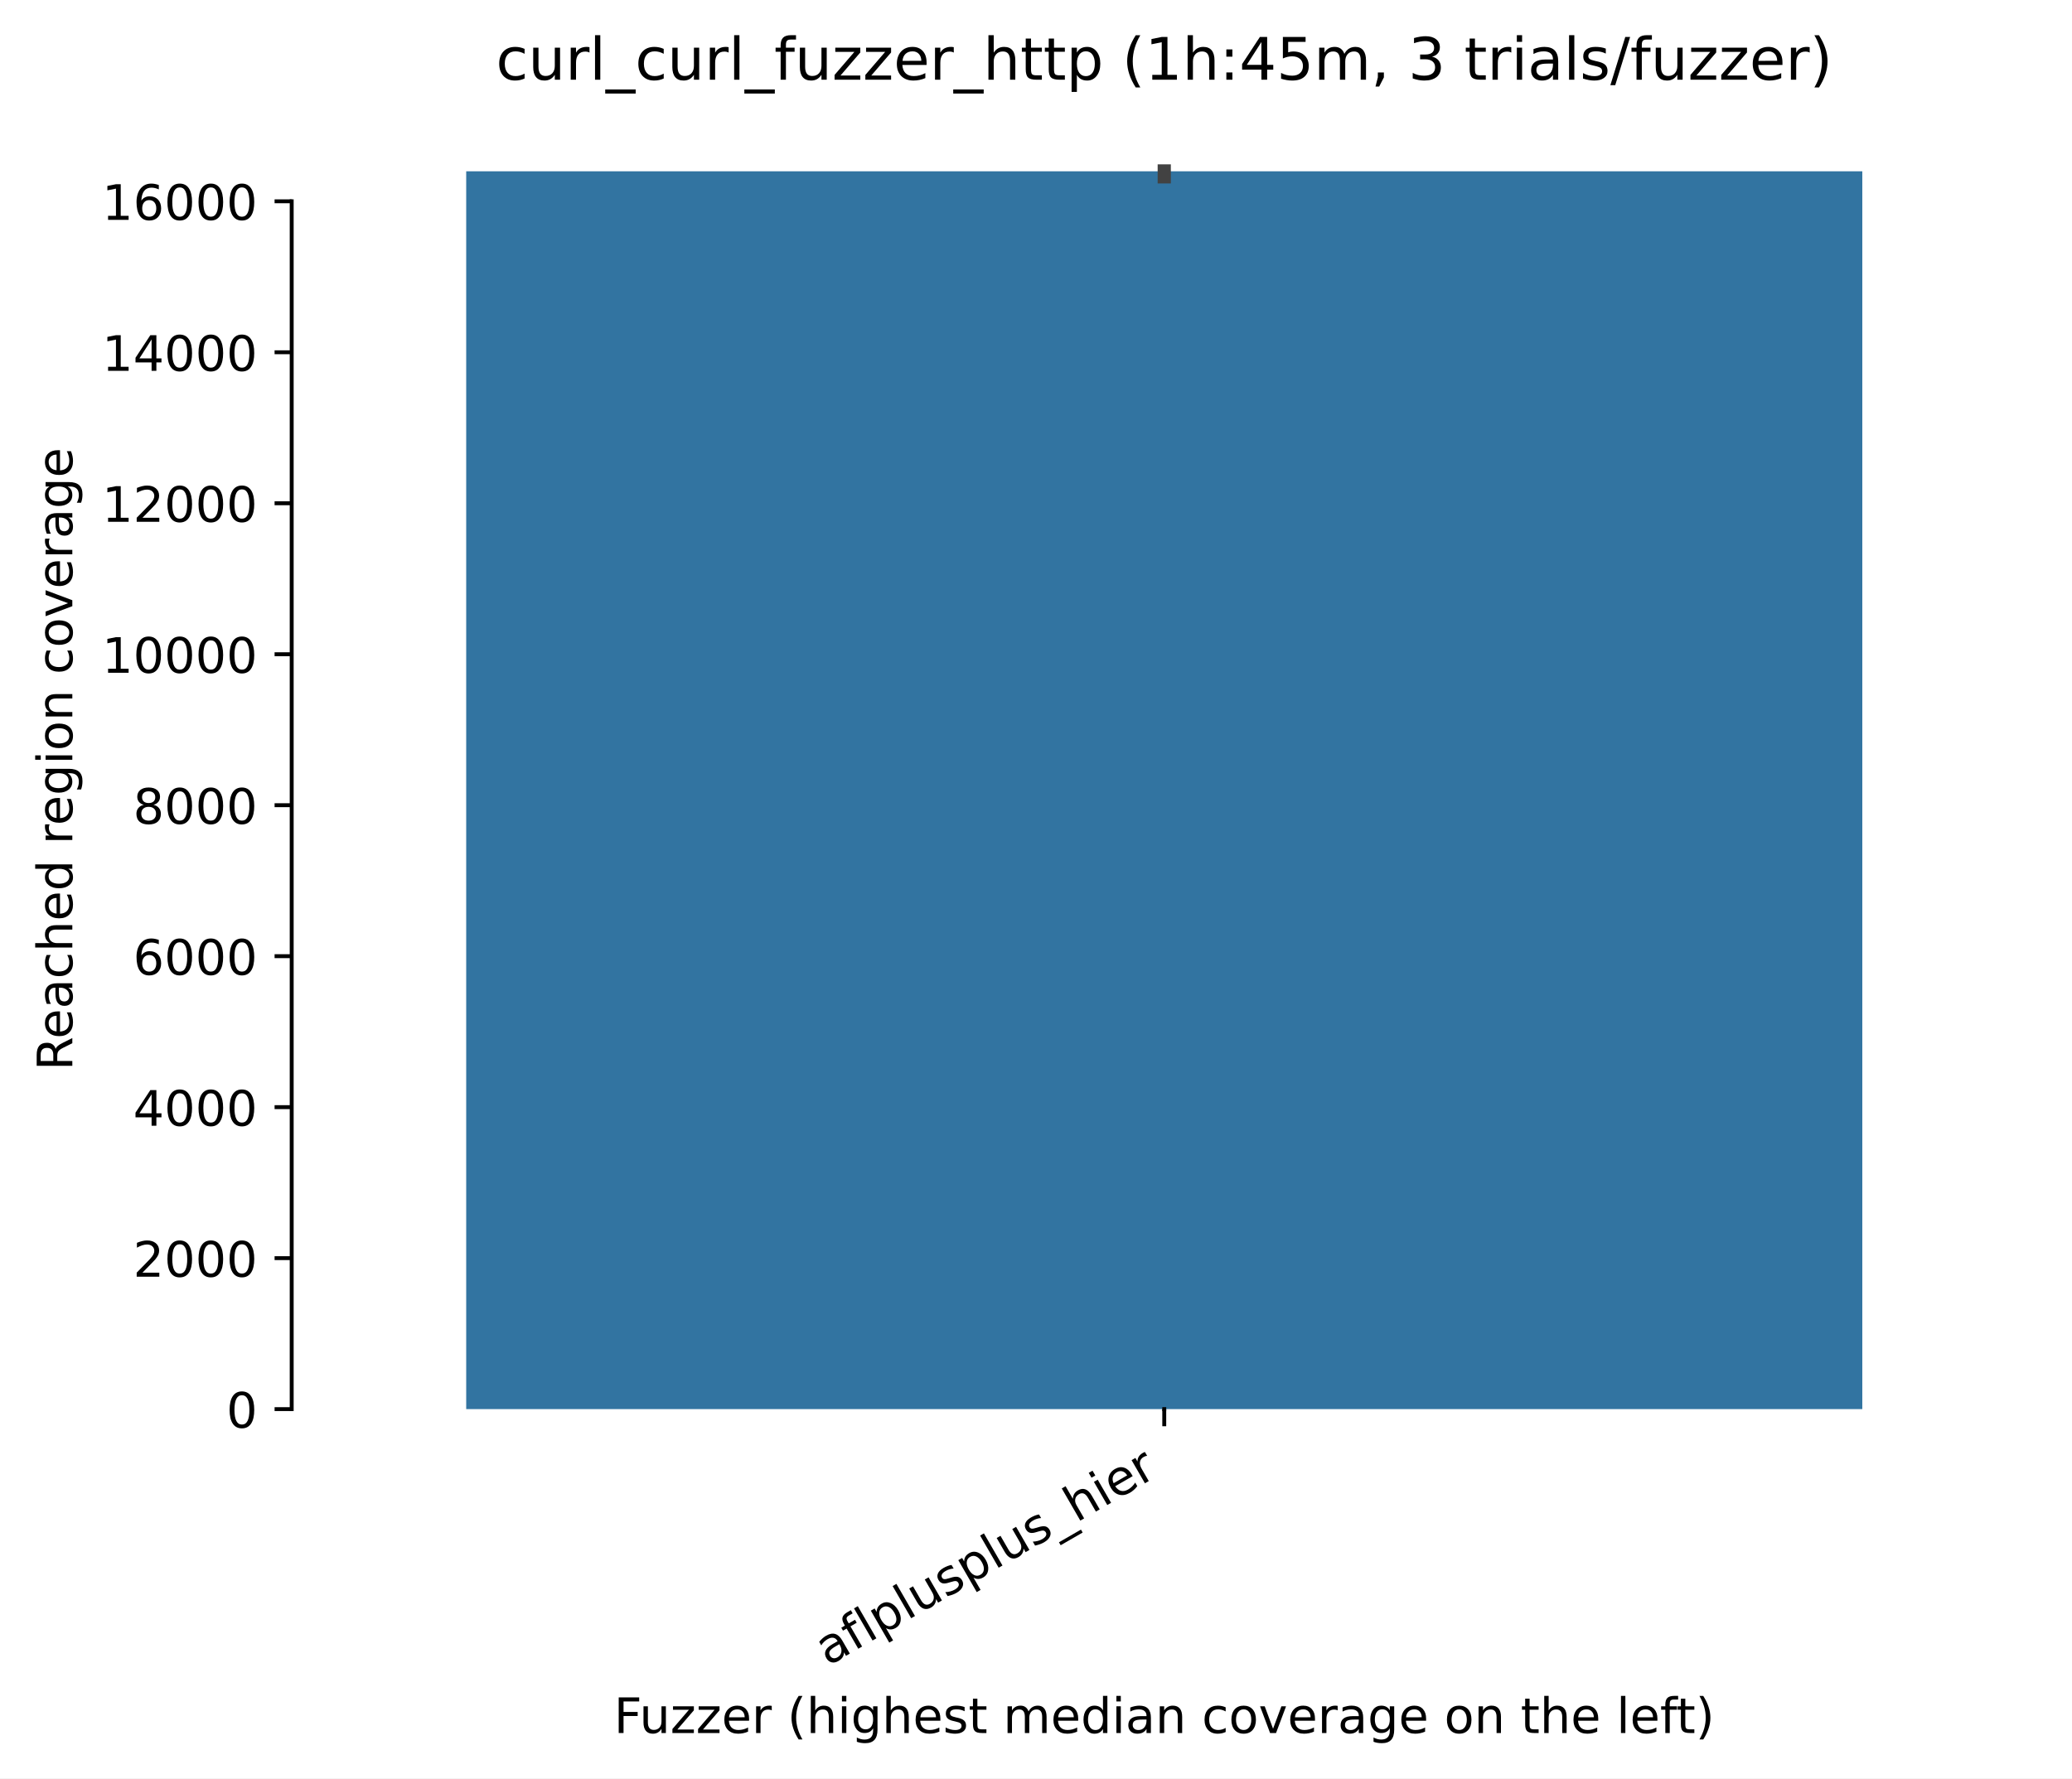
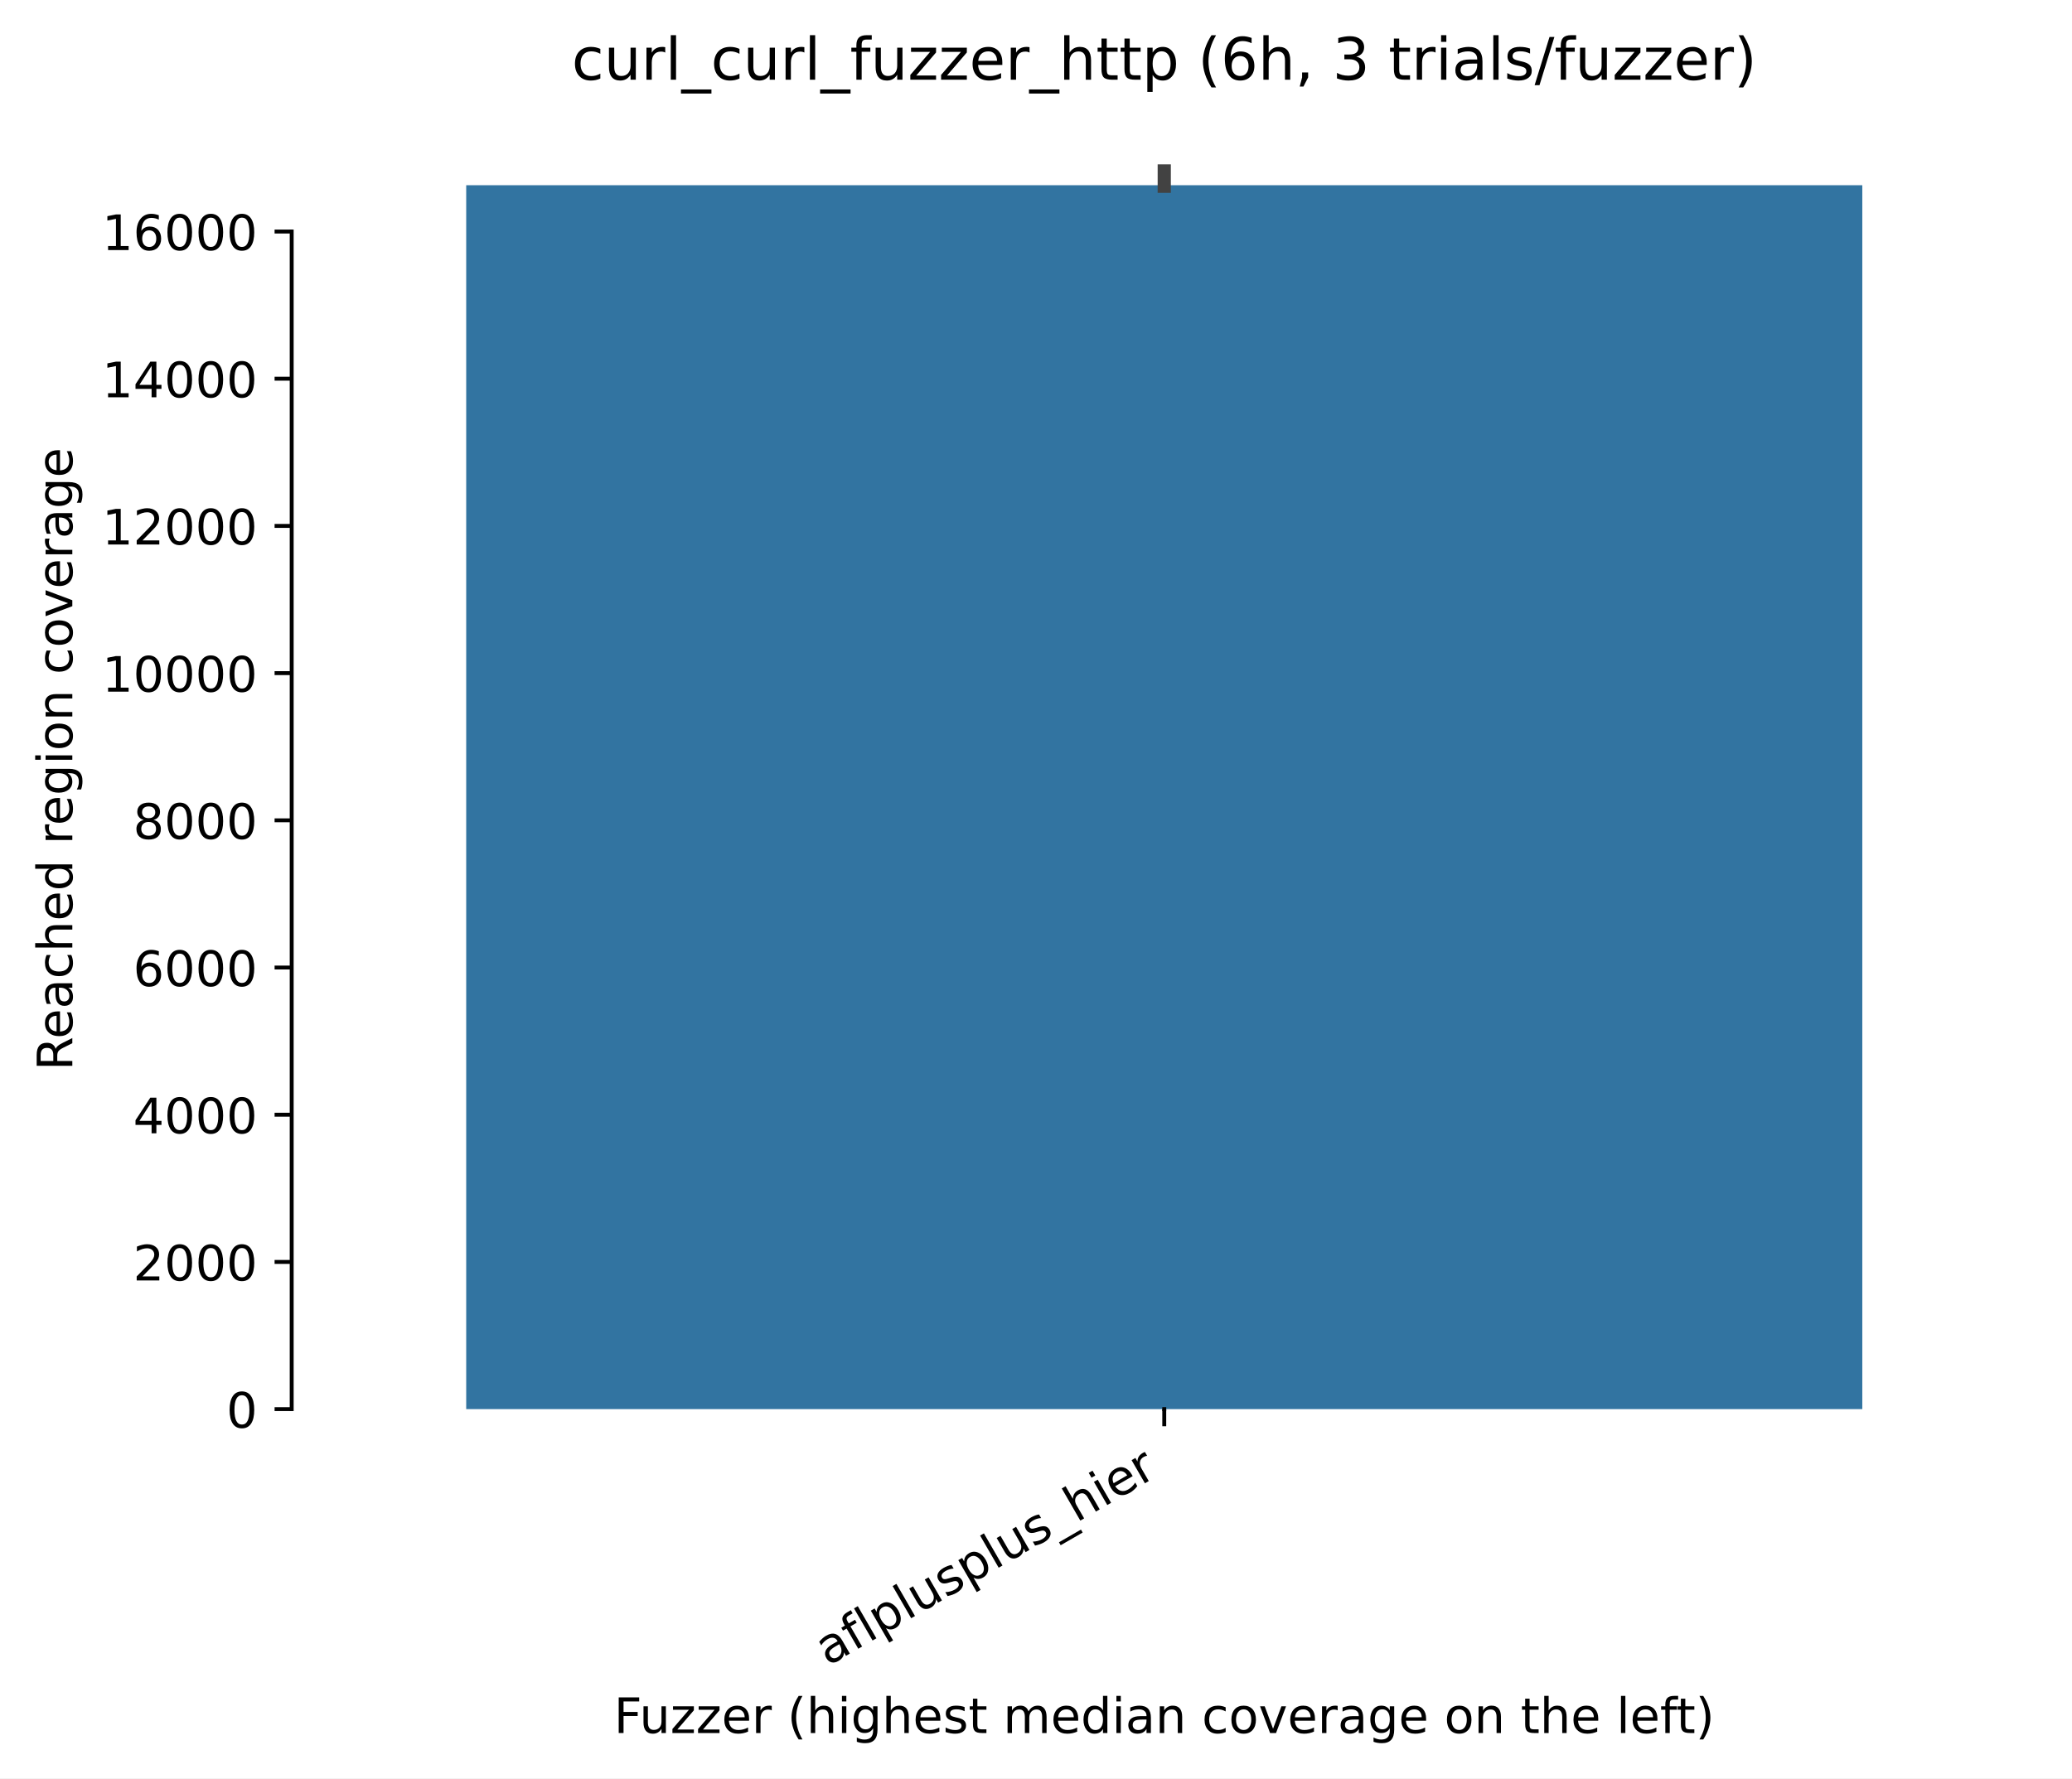
<svg xmlns="http://www.w3.org/2000/svg" xmlns:xlink="http://www.w3.org/1999/xlink" height="364.007pt" version="1.1" viewBox="0 0 424.011 364.007" width="424.011pt">
  <defs>
    <style type="text/css">*{stroke-linecap:butt;stroke-linejoin:round;}</style>
  </defs>
  <g id="figure_1">
    <g id="patch_1">
      <path d="M 0 364.007  L 424.011 364.007  L 424.011 0  L 0 0  z " style="fill:#ffffff;" />
    </g>
    <g id="axes_1">
      <g id="patch_2">
        <path d="M 59.691 288.43  L 416.811 288.43  L 416.811 22.318  L 59.691 22.318  z " style="fill:#ffffff;" />
      </g>
      <g id="patch_3">
-         <path clip-path="url(#p58069c2023)" d="M 95.403 288.43  L 381.099 288.43  L 381.099 35.067  L 95.403 35.067  z " style="fill:#3274a1;" />
+         <path clip-path="url(#p880ce69fa9)" d="M 95.403 288.43  L 381.099 288.43  L 381.099 37.913  L 95.403 37.913  z " style="fill:#3274a1;" />
      </g>
      <g id="matplotlib.axis_1">
        <g id="xtick_1">
          <g id="line2d_1">
            <defs>
-               <path d="M 0 0  L 0 3.5  " id="m9f99457fc5" style="stroke:#000000;stroke-width:0.8;" />
+               <path d="M 0 0  L 0 3.5  " id="mf9efca728c" style="stroke:#000000;stroke-width:0.8;" />
            </defs>
            <g>
-               <use style="stroke:#000000;stroke-width:0.8;" x="238.251" xlink:href="#m9f99457fc5" y="288.43" />
+               <use style="stroke:#000000;stroke-width:0.8;" x="238.251" xlink:href="#mf9efca728c" y="288.43" />
            </g>
          </g>
          <g id="text_1">
            <g transform="translate(169.3891 341.0871)rotate(-30)scale(0.1 -0.1)">
              <defs>
                <path d="M 34.281 27.484  Q 23.391 27.484 19.188 25  Q 14.984 22.516 14.984 16.5  Q 14.984 11.719 18.141 8.906  Q 21.297 6.109 26.703 6.109  Q 34.188 6.109 38.703 11.406  Q 43.219 16.703 43.219 25.484  L 43.219 27.484  z M 52.203 31.203  L 52.203 0  L 43.219 0  L 43.219 8.297  Q 40.141 3.328 35.547 0.953  Q 30.953 -1.422 24.312 -1.422  Q 15.922 -1.422 10.953 3.297  Q 6 8.016 6 15.922  Q 6 25.141 12.172 29.828  Q 18.359 34.516 30.609 34.516  L 43.219 34.516  L 43.219 35.406  Q 43.219 41.609 39.141 45  Q 35.062 48.391 27.688 48.391  Q 23 48.391 18.547 47.266  Q 14.109 46.141 10.016 43.891  L 10.016 52.203  Q 14.938 54.109 19.578 55.047  Q 24.219 56 28.609 56  Q 40.484 56 46.344 49.844  Q 52.203 43.703 52.203 31.203  z " id="DejaVuSans-97" />
                <path d="M 37.109 75.984  L 37.109 68.5  L 28.516 68.5  Q 23.688 68.5 21.797 66.547  Q 19.922 64.594 19.922 59.516  L 19.922 54.688  L 34.719 54.688  L 34.719 47.703  L 19.922 47.703  L 19.922 0  L 10.891 0  L 10.891 47.703  L 2.297 47.703  L 2.297 54.688  L 10.891 54.688  L 10.891 58.5  Q 10.891 67.625 15.141 71.797  Q 19.391 75.984 28.609 75.984  z " id="DejaVuSans-102" />
                <path d="M 9.422 75.984  L 18.406 75.984  L 18.406 0  L 9.422 0  z " id="DejaVuSans-108" />
                <path d="M 18.109 8.203  L 18.109 -20.797  L 9.078 -20.797  L 9.078 54.688  L 18.109 54.688  L 18.109 46.391  Q 20.953 51.266 25.266 53.625  Q 29.594 56 35.594 56  Q 45.562 56 51.781 48.094  Q 58.016 40.188 58.016 27.297  Q 58.016 14.406 51.781 6.484  Q 45.562 -1.422 35.594 -1.422  Q 29.594 -1.422 25.266 0.953  Q 20.953 3.328 18.109 8.203  z M 48.688 27.297  Q 48.688 37.203 44.609 42.844  Q 40.531 48.484 33.406 48.484  Q 26.266 48.484 22.188 42.844  Q 18.109 37.203 18.109 27.297  Q 18.109 17.391 22.188 11.75  Q 26.266 6.109 33.406 6.109  Q 40.531 6.109 44.609 11.75  Q 48.688 17.391 48.688 27.297  z " id="DejaVuSans-112" />
                <path d="M 8.5 21.578  L 8.5 54.688  L 17.484 54.688  L 17.484 21.922  Q 17.484 14.156 20.5 10.266  Q 23.531 6.391 29.594 6.391  Q 36.859 6.391 41.078 11.031  Q 45.312 15.672 45.312 23.688  L 45.312 54.688  L 54.297 54.688  L 54.297 0  L 45.312 0  L 45.312 8.406  Q 42.047 3.422 37.719 1  Q 33.406 -1.422 27.688 -1.422  Q 18.266 -1.422 13.375 4.438  Q 8.5 10.297 8.5 21.578  z M 31.109 56  z " id="DejaVuSans-117" />
                <path d="M 44.281 53.078  L 44.281 44.578  Q 40.484 46.531 36.375 47.5  Q 32.281 48.484 27.875 48.484  Q 21.188 48.484 17.844 46.438  Q 14.5 44.391 14.5 40.281  Q 14.5 37.156 16.891 35.375  Q 19.281 33.594 26.516 31.984  L 29.594 31.297  Q 39.156 29.25 43.188 25.516  Q 47.219 21.781 47.219 15.094  Q 47.219 7.469 41.188 3.016  Q 35.156 -1.422 24.609 -1.422  Q 20.219 -1.422 15.453 -0.562  Q 10.688 0.297 5.422 2  L 5.422 11.281  Q 10.406 8.688 15.234 7.391  Q 20.062 6.109 24.812 6.109  Q 31.156 6.109 34.562 8.281  Q 37.984 10.453 37.984 14.406  Q 37.984 18.062 35.516 20.016  Q 33.062 21.969 24.703 23.781  L 21.578 24.516  Q 13.234 26.266 9.516 29.906  Q 5.812 33.547 5.812 39.891  Q 5.812 47.609 11.281 51.797  Q 16.75 56 26.812 56  Q 31.781 56 36.172 55.266  Q 40.578 54.547 44.281 53.078  z " id="DejaVuSans-115" />
                <path d="M 50.984 -16.609  L 50.984 -23.578  L -0.984 -23.578  L -0.984 -16.609  z " id="DejaVuSans-95" />
                <path d="M 54.891 33.016  L 54.891 0  L 45.906 0  L 45.906 32.719  Q 45.906 40.484 42.875 44.328  Q 39.844 48.188 33.797 48.188  Q 26.516 48.188 22.312 43.547  Q 18.109 38.922 18.109 30.906  L 18.109 0  L 9.078 0  L 9.078 75.984  L 18.109 75.984  L 18.109 46.188  Q 21.344 51.125 25.703 53.562  Q 30.078 56 35.797 56  Q 45.219 56 50.047 50.172  Q 54.891 44.344 54.891 33.016  z " id="DejaVuSans-104" />
                <path d="M 9.422 54.688  L 18.406 54.688  L 18.406 0  L 9.422 0  z M 9.422 75.984  L 18.406 75.984  L 18.406 64.594  L 9.422 64.594  z " id="DejaVuSans-105" />
                <path d="M 56.203 29.594  L 56.203 25.203  L 14.891 25.203  Q 15.484 15.922 20.484 11.062  Q 25.484 6.203 34.422 6.203  Q 39.594 6.203 44.453 7.469  Q 49.312 8.734 54.109 11.281  L 54.109 2.781  Q 49.266 0.734 44.188 -0.344  Q 39.109 -1.422 33.891 -1.422  Q 20.797 -1.422 13.156 6.188  Q 5.516 13.812 5.516 26.812  Q 5.516 40.234 12.766 48.109  Q 20.016 56 32.328 56  Q 43.359 56 49.781 48.891  Q 56.203 41.797 56.203 29.594  z M 47.219 32.234  Q 47.125 39.594 43.094 43.984  Q 39.062 48.391 32.422 48.391  Q 24.906 48.391 20.391 44.141  Q 15.875 39.891 15.188 32.172  z " id="DejaVuSans-101" />
                <path d="M 41.109 46.297  Q 39.594 47.172 37.812 47.578  Q 36.031 48 33.891 48  Q 26.266 48 22.188 43.047  Q 18.109 38.094 18.109 28.812  L 18.109 0  L 9.078 0  L 9.078 54.688  L 18.109 54.688  L 18.109 46.188  Q 20.953 51.172 25.484 53.578  Q 30.031 56 36.531 56  Q 37.453 56 38.578 55.875  Q 39.703 55.766 41.062 55.516  z " id="DejaVuSans-114" />
              </defs>
              <use xlink:href="#DejaVuSans-97" />
              <use x="61.279" xlink:href="#DejaVuSans-102" />
              <use x="96.484" xlink:href="#DejaVuSans-108" />
              <use x="124.268" xlink:href="#DejaVuSans-112" />
              <use x="187.744" xlink:href="#DejaVuSans-108" />
              <use x="215.527" xlink:href="#DejaVuSans-117" />
              <use x="278.906" xlink:href="#DejaVuSans-115" />
              <use x="331.006" xlink:href="#DejaVuSans-112" />
              <use x="394.482" xlink:href="#DejaVuSans-108" />
              <use x="422.266" xlink:href="#DejaVuSans-117" />
              <use x="485.645" xlink:href="#DejaVuSans-115" />
              <use x="537.744" xlink:href="#DejaVuSans-95" />
              <use x="587.744" xlink:href="#DejaVuSans-104" />
              <use x="651.123" xlink:href="#DejaVuSans-105" />
              <use x="678.906" xlink:href="#DejaVuSans-101" />
              <use x="740.43" xlink:href="#DejaVuSans-114" />
            </g>
          </g>
        </g>
        <g id="text_2">
          <g transform="translate(125.6327 354.7275)scale(0.1 -0.1)">
            <defs>
              <path d="M 9.812 72.906  L 51.703 72.906  L 51.703 64.594  L 19.672 64.594  L 19.672 43.109  L 48.578 43.109  L 48.578 34.812  L 19.672 34.812  L 19.672 0  L 9.812 0  z " id="DejaVuSans-70" />
              <path d="M 5.516 54.688  L 48.188 54.688  L 48.188 46.484  L 14.406 7.172  L 48.188 7.172  L 48.188 0  L 4.297 0  L 4.297 8.203  L 38.094 47.516  L 5.516 47.516  z " id="DejaVuSans-122" />
              <path id="DejaVuSans-32" />
              <path d="M 31 75.875  Q 24.469 64.656 21.281 53.656  Q 18.109 42.672 18.109 31.391  Q 18.109 20.125 21.312 9.062  Q 24.516 -2 31 -13.188  L 23.188 -13.188  Q 15.875 -1.703 12.234 9.375  Q 8.594 20.453 8.594 31.391  Q 8.594 42.281 12.203 53.312  Q 15.828 64.359 23.188 75.875  z " id="DejaVuSans-40" />
              <path d="M 45.406 27.984  Q 45.406 37.75 41.375 43.109  Q 37.359 48.484 30.078 48.484  Q 22.859 48.484 18.828 43.109  Q 14.797 37.75 14.797 27.984  Q 14.797 18.266 18.828 12.891  Q 22.859 7.516 30.078 7.516  Q 37.359 7.516 41.375 12.891  Q 45.406 18.266 45.406 27.984  z M 54.391 6.781  Q 54.391 -7.172 48.188 -13.984  Q 42 -20.797 29.203 -20.797  Q 24.469 -20.797 20.266 -20.094  Q 16.062 -19.391 12.109 -17.922  L 12.109 -9.188  Q 16.062 -11.328 19.922 -12.344  Q 23.781 -13.375 27.781 -13.375  Q 36.625 -13.375 41.016 -8.766  Q 45.406 -4.156 45.406 5.172  L 45.406 9.625  Q 42.625 4.781 38.281 2.391  Q 33.938 0 27.875 0  Q 17.828 0 11.672 7.656  Q 5.516 15.328 5.516 27.984  Q 5.516 40.672 11.672 48.328  Q 17.828 56 27.875 56  Q 33.938 56 38.281 53.609  Q 42.625 51.219 45.406 46.391  L 45.406 54.688  L 54.391 54.688  z " id="DejaVuSans-103" />
              <path d="M 18.312 70.219  L 18.312 54.688  L 36.812 54.688  L 36.812 47.703  L 18.312 47.703  L 18.312 18.016  Q 18.312 11.328 20.141 9.422  Q 21.969 7.516 27.594 7.516  L 36.812 7.516  L 36.812 0  L 27.594 0  Q 17.188 0 13.234 3.875  Q 9.281 7.766 9.281 18.016  L 9.281 47.703  L 2.688 47.703  L 2.688 54.688  L 9.281 54.688  L 9.281 70.219  z " id="DejaVuSans-116" />
              <path d="M 52 44.188  Q 55.375 50.25 60.062 53.125  Q 64.75 56 71.094 56  Q 79.641 56 84.281 50.016  Q 88.922 44.047 88.922 33.016  L 88.922 0  L 79.891 0  L 79.891 32.719  Q 79.891 40.578 77.094 44.375  Q 74.312 48.188 68.609 48.188  Q 61.625 48.188 57.562 43.547  Q 53.516 38.922 53.516 30.906  L 53.516 0  L 44.484 0  L 44.484 32.719  Q 44.484 40.625 41.703 44.406  Q 38.922 48.188 33.109 48.188  Q 26.219 48.188 22.156 43.531  Q 18.109 38.875 18.109 30.906  L 18.109 0  L 9.078 0  L 9.078 54.688  L 18.109 54.688  L 18.109 46.188  Q 21.188 51.219 25.484 53.609  Q 29.781 56 35.688 56  Q 41.656 56 45.828 52.969  Q 50 49.953 52 44.188  z " id="DejaVuSans-109" />
              <path d="M 45.406 46.391  L 45.406 75.984  L 54.391 75.984  L 54.391 0  L 45.406 0  L 45.406 8.203  Q 42.578 3.328 38.25 0.953  Q 33.938 -1.422 27.875 -1.422  Q 17.969 -1.422 11.734 6.484  Q 5.516 14.406 5.516 27.297  Q 5.516 40.188 11.734 48.094  Q 17.969 56 27.875 56  Q 33.938 56 38.25 53.625  Q 42.578 51.266 45.406 46.391  z M 14.797 27.297  Q 14.797 17.391 18.875 11.75  Q 22.953 6.109 30.078 6.109  Q 37.203 6.109 41.297 11.75  Q 45.406 17.391 45.406 27.297  Q 45.406 37.203 41.297 42.844  Q 37.203 48.484 30.078 48.484  Q 22.953 48.484 18.875 42.844  Q 14.797 37.203 14.797 27.297  z " id="DejaVuSans-100" />
              <path d="M 54.891 33.016  L 54.891 0  L 45.906 0  L 45.906 32.719  Q 45.906 40.484 42.875 44.328  Q 39.844 48.188 33.797 48.188  Q 26.516 48.188 22.312 43.547  Q 18.109 38.922 18.109 30.906  L 18.109 0  L 9.078 0  L 9.078 54.688  L 18.109 54.688  L 18.109 46.188  Q 21.344 51.125 25.703 53.562  Q 30.078 56 35.797 56  Q 45.219 56 50.047 50.172  Q 54.891 44.344 54.891 33.016  z " id="DejaVuSans-110" />
              <path d="M 48.781 52.594  L 48.781 44.188  Q 44.969 46.297 41.141 47.344  Q 37.312 48.391 33.406 48.391  Q 24.656 48.391 19.812 42.844  Q 14.984 37.312 14.984 27.297  Q 14.984 17.281 19.812 11.734  Q 24.656 6.203 33.406 6.203  Q 37.312 6.203 41.141 7.25  Q 44.969 8.297 48.781 10.406  L 48.781 2.094  Q 45.016 0.344 40.984 -0.531  Q 36.969 -1.422 32.422 -1.422  Q 20.062 -1.422 12.781 6.344  Q 5.516 14.109 5.516 27.297  Q 5.516 40.672 12.859 48.328  Q 20.219 56 33.016 56  Q 37.156 56 41.109 55.141  Q 45.062 54.297 48.781 52.594  z " id="DejaVuSans-99" />
              <path d="M 30.609 48.391  Q 23.391 48.391 19.188 42.75  Q 14.984 37.109 14.984 27.297  Q 14.984 17.484 19.156 11.844  Q 23.344 6.203 30.609 6.203  Q 37.797 6.203 41.984 11.859  Q 46.188 17.531 46.188 27.297  Q 46.188 37.016 41.984 42.703  Q 37.797 48.391 30.609 48.391  z M 30.609 56  Q 42.328 56 49.016 48.375  Q 55.719 40.766 55.719 27.297  Q 55.719 13.875 49.016 6.219  Q 42.328 -1.422 30.609 -1.422  Q 18.844 -1.422 12.172 6.219  Q 5.516 13.875 5.516 27.297  Q 5.516 40.766 12.172 48.375  Q 18.844 56 30.609 56  z " id="DejaVuSans-111" />
              <path d="M 2.984 54.688  L 12.5 54.688  L 29.594 8.797  L 46.688 54.688  L 56.203 54.688  L 35.688 0  L 23.484 0  z " id="DejaVuSans-118" />
              <path d="M 8.016 75.875  L 15.828 75.875  Q 23.141 64.359 26.781 53.312  Q 30.422 42.281 30.422 31.391  Q 30.422 20.453 26.781 9.375  Q 23.141 -1.703 15.828 -13.188  L 8.016 -13.188  Q 14.5 -2 17.703 9.062  Q 20.906 20.125 20.906 31.391  Q 20.906 42.672 17.703 53.656  Q 14.5 64.656 8.016 75.875  z " id="DejaVuSans-41" />
            </defs>
            <use xlink:href="#DejaVuSans-70" />
            <use x="52.02" xlink:href="#DejaVuSans-117" />
            <use x="115.398" xlink:href="#DejaVuSans-122" />
            <use x="167.889" xlink:href="#DejaVuSans-122" />
            <use x="220.379" xlink:href="#DejaVuSans-101" />
            <use x="281.902" xlink:href="#DejaVuSans-114" />
            <use x="323.016" xlink:href="#DejaVuSans-32" />
            <use x="354.803" xlink:href="#DejaVuSans-40" />
            <use x="393.816" xlink:href="#DejaVuSans-104" />
            <use x="457.195" xlink:href="#DejaVuSans-105" />
            <use x="484.979" xlink:href="#DejaVuSans-103" />
            <use x="548.455" xlink:href="#DejaVuSans-104" />
            <use x="611.834" xlink:href="#DejaVuSans-101" />
            <use x="673.357" xlink:href="#DejaVuSans-115" />
            <use x="725.457" xlink:href="#DejaVuSans-116" />
            <use x="764.666" xlink:href="#DejaVuSans-32" />
            <use x="796.453" xlink:href="#DejaVuSans-109" />
            <use x="893.865" xlink:href="#DejaVuSans-101" />
            <use x="955.389" xlink:href="#DejaVuSans-100" />
            <use x="1018.865" xlink:href="#DejaVuSans-105" />
            <use x="1046.648" xlink:href="#DejaVuSans-97" />
            <use x="1107.928" xlink:href="#DejaVuSans-110" />
            <use x="1171.307" xlink:href="#DejaVuSans-32" />
            <use x="1203.094" xlink:href="#DejaVuSans-99" />
            <use x="1258.074" xlink:href="#DejaVuSans-111" />
            <use x="1319.256" xlink:href="#DejaVuSans-118" />
            <use x="1378.436" xlink:href="#DejaVuSans-101" />
            <use x="1439.959" xlink:href="#DejaVuSans-114" />
            <use x="1481.072" xlink:href="#DejaVuSans-97" />
            <use x="1542.352" xlink:href="#DejaVuSans-103" />
            <use x="1605.828" xlink:href="#DejaVuSans-101" />
            <use x="1667.352" xlink:href="#DejaVuSans-32" />
            <use x="1699.139" xlink:href="#DejaVuSans-111" />
            <use x="1760.32" xlink:href="#DejaVuSans-110" />
            <use x="1823.699" xlink:href="#DejaVuSans-32" />
            <use x="1855.486" xlink:href="#DejaVuSans-116" />
            <use x="1894.695" xlink:href="#DejaVuSans-104" />
            <use x="1958.074" xlink:href="#DejaVuSans-101" />
            <use x="2019.598" xlink:href="#DejaVuSans-32" />
            <use x="2051.385" xlink:href="#DejaVuSans-108" />
            <use x="2079.168" xlink:href="#DejaVuSans-101" />
            <use x="2140.691" xlink:href="#DejaVuSans-102" />
            <use x="2174.146" xlink:href="#DejaVuSans-116" />
            <use x="2213.355" xlink:href="#DejaVuSans-41" />
          </g>
        </g>
      </g>
      <g id="matplotlib.axis_2">
        <g id="ytick_1">
          <g id="line2d_2">
            <defs>
-               <path d="M 0 0  L -3.5 0  " id="m27ba4803e5" style="stroke:#000000;stroke-width:0.8;" />
+               <path d="M 0 0  L -3.5 0  " id="m22c0287de9" style="stroke:#000000;stroke-width:0.8;" />
            </defs>
            <g>
-               <use style="stroke:#000000;stroke-width:0.8;" x="59.691" xlink:href="#m27ba4803e5" y="288.43" />
+               <use style="stroke:#000000;stroke-width:0.8;" x="59.691" xlink:href="#m22c0287de9" y="288.43" />
            </g>
          </g>
          <g id="text_3">
            <g transform="translate(46.32812 292.2293)scale(0.1 -0.1)">
              <defs>
                <path d="M 31.781 66.406  Q 24.172 66.406 20.328 58.906  Q 16.5 51.422 16.5 36.375  Q 16.5 21.391 20.328 13.891  Q 24.172 6.391 31.781 6.391  Q 39.453 6.391 43.281 13.891  Q 47.125 21.391 47.125 36.375  Q 47.125 51.422 43.281 58.906  Q 39.453 66.406 31.781 66.406  z M 31.781 74.219  Q 44.047 74.219 50.516 64.516  Q 56.984 54.828 56.984 36.375  Q 56.984 17.969 50.516 8.266  Q 44.047 -1.422 31.781 -1.422  Q 19.531 -1.422 13.062 8.266  Q 6.594 17.969 6.594 36.375  Q 6.594 54.828 13.062 64.516  Q 19.531 74.219 31.781 74.219  z " id="DejaVuSans-48" />
              </defs>
              <use xlink:href="#DejaVuSans-48" />
            </g>
          </g>
        </g>
        <g id="ytick_2">
          <g id="line2d_3">
            <g>
-               <use style="stroke:#000000;stroke-width:0.8;" x="59.691" xlink:href="#m27ba4803e5" y="257.527" />
+               <use style="stroke:#000000;stroke-width:0.8;" x="59.691" xlink:href="#m22c0287de9" y="258.3" />
            </g>
          </g>
          <g id="text_4">
-             <g transform="translate(27.24063 261.3258)scale(0.1 -0.1)">
+             <g transform="translate(27.24063 262.0992)scale(0.1 -0.1)">
              <defs>
                <path d="M 19.188 8.297  L 53.609 8.297  L 53.609 0  L 7.328 0  L 7.328 8.297  Q 12.938 14.109 22.625 23.891  Q 32.328 33.688 34.812 36.531  Q 39.547 41.844 41.422 45.531  Q 43.312 49.219 43.312 52.781  Q 43.312 58.594 39.234 62.25  Q 35.156 65.922 28.609 65.922  Q 23.969 65.922 18.812 64.312  Q 13.672 62.703 7.812 59.422  L 7.812 69.391  Q 13.766 71.781 18.938 73  Q 24.125 74.219 28.422 74.219  Q 39.75 74.219 46.484 68.547  Q 53.219 62.891 53.219 53.422  Q 53.219 48.922 51.531 44.891  Q 49.859 40.875 45.406 35.406  Q 44.188 33.984 37.641 27.219  Q 31.109 20.453 19.188 8.297  z " id="DejaVuSans-50" />
              </defs>
              <use xlink:href="#DejaVuSans-50" />
              <use x="63.623" xlink:href="#DejaVuSans-48" />
              <use x="127.246" xlink:href="#DejaVuSans-48" />
              <use x="190.869" xlink:href="#DejaVuSans-48" />
            </g>
          </g>
        </g>
        <g id="ytick_3">
          <g id="line2d_4">
            <g>
-               <use style="stroke:#000000;stroke-width:0.8;" x="59.691" xlink:href="#m27ba4803e5" y="226.623" />
+               <use style="stroke:#000000;stroke-width:0.8;" x="59.691" xlink:href="#m22c0287de9" y="228.17" />
            </g>
          </g>
          <g id="text_5">
-             <g transform="translate(27.24063 230.4222)scale(0.1 -0.1)">
+             <g transform="translate(27.24063 231.969)scale(0.1 -0.1)">
              <defs>
                <path d="M 37.797 64.312  L 12.891 25.391  L 37.797 25.391  z M 35.203 72.906  L 47.609 72.906  L 47.609 25.391  L 58.016 25.391  L 58.016 17.188  L 47.609 17.188  L 47.609 0  L 37.797 0  L 37.797 17.188  L 4.891 17.188  L 4.891 26.703  z " id="DejaVuSans-52" />
              </defs>
              <use xlink:href="#DejaVuSans-52" />
              <use x="63.623" xlink:href="#DejaVuSans-48" />
              <use x="127.246" xlink:href="#DejaVuSans-48" />
              <use x="190.869" xlink:href="#DejaVuSans-48" />
            </g>
          </g>
        </g>
        <g id="ytick_4">
          <g id="line2d_5">
            <g>
-               <use style="stroke:#000000;stroke-width:0.8;" x="59.691" xlink:href="#m27ba4803e5" y="195.719" />
+               <use style="stroke:#000000;stroke-width:0.8;" x="59.691" xlink:href="#m22c0287de9" y="198.04" />
            </g>
          </g>
          <g id="text_6">
-             <g transform="translate(27.24063 199.5187)scale(0.1 -0.1)">
+             <g transform="translate(27.24063 201.8388)scale(0.1 -0.1)">
              <defs>
                <path d="M 33.016 40.375  Q 26.375 40.375 22.484 35.828  Q 18.609 31.297 18.609 23.391  Q 18.609 15.531 22.484 10.953  Q 26.375 6.391 33.016 6.391  Q 39.656 6.391 43.531 10.953  Q 47.406 15.531 47.406 23.391  Q 47.406 31.297 43.531 35.828  Q 39.656 40.375 33.016 40.375  z M 52.594 71.297  L 52.594 62.312  Q 48.875 64.062 45.094 64.984  Q 41.312 65.922 37.594 65.922  Q 27.828 65.922 22.672 59.328  Q 17.531 52.734 16.797 39.406  Q 19.672 43.656 24.016 45.922  Q 28.375 48.188 33.594 48.188  Q 44.578 48.188 50.953 41.516  Q 57.328 34.859 57.328 23.391  Q 57.328 12.156 50.688 5.359  Q 44.047 -1.422 33.016 -1.422  Q 20.359 -1.422 13.672 8.266  Q 6.984 17.969 6.984 36.375  Q 6.984 53.656 15.188 63.938  Q 23.391 74.219 37.203 74.219  Q 40.922 74.219 44.703 73.484  Q 48.484 72.75 52.594 71.297  z " id="DejaVuSans-54" />
              </defs>
              <use xlink:href="#DejaVuSans-54" />
              <use x="63.623" xlink:href="#DejaVuSans-48" />
              <use x="127.246" xlink:href="#DejaVuSans-48" />
              <use x="190.869" xlink:href="#DejaVuSans-48" />
            </g>
          </g>
        </g>
        <g id="ytick_5">
          <g id="line2d_6">
            <g>
-               <use style="stroke:#000000;stroke-width:0.8;" x="59.691" xlink:href="#m27ba4803e5" y="164.816" />
+               <use style="stroke:#000000;stroke-width:0.8;" x="59.691" xlink:href="#m22c0287de9" y="167.909" />
            </g>
          </g>
          <g id="text_7">
-             <g transform="translate(27.24063 168.6151)scale(0.1 -0.1)">
+             <g transform="translate(27.24063 171.7086)scale(0.1 -0.1)">
              <defs>
                <path d="M 31.781 34.625  Q 24.75 34.625 20.719 30.859  Q 16.703 27.094 16.703 20.516  Q 16.703 13.922 20.719 10.156  Q 24.75 6.391 31.781 6.391  Q 38.812 6.391 42.859 10.172  Q 46.922 13.969 46.922 20.516  Q 46.922 27.094 42.891 30.859  Q 38.875 34.625 31.781 34.625  z M 21.922 38.812  Q 15.578 40.375 12.031 44.719  Q 8.5 49.078 8.5 55.328  Q 8.5 64.062 14.719 69.141  Q 20.953 74.219 31.781 74.219  Q 42.672 74.219 48.875 69.141  Q 55.078 64.062 55.078 55.328  Q 55.078 49.078 51.531 44.719  Q 48 40.375 41.703 38.812  Q 48.828 37.156 52.797 32.312  Q 56.781 27.484 56.781 20.516  Q 56.781 9.906 50.312 4.234  Q 43.844 -1.422 31.781 -1.422  Q 19.734 -1.422 13.25 4.234  Q 6.781 9.906 6.781 20.516  Q 6.781 27.484 10.781 32.312  Q 14.797 37.156 21.922 38.812  z M 18.312 54.391  Q 18.312 48.734 21.844 45.562  Q 25.391 42.391 31.781 42.391  Q 38.141 42.391 41.719 45.562  Q 45.312 48.734 45.312 54.391  Q 45.312 60.062 41.719 63.234  Q 38.141 66.406 31.781 66.406  Q 25.391 66.406 21.844 63.234  Q 18.312 60.062 18.312 54.391  z " id="DejaVuSans-56" />
              </defs>
              <use xlink:href="#DejaVuSans-56" />
              <use x="63.623" xlink:href="#DejaVuSans-48" />
              <use x="127.246" xlink:href="#DejaVuSans-48" />
              <use x="190.869" xlink:href="#DejaVuSans-48" />
            </g>
          </g>
        </g>
        <g id="ytick_6">
          <g id="line2d_7">
            <g>
-               <use style="stroke:#000000;stroke-width:0.8;" x="59.691" xlink:href="#m27ba4803e5" y="133.912" />
+               <use style="stroke:#000000;stroke-width:0.8;" x="59.691" xlink:href="#m22c0287de9" y="137.779" />
            </g>
          </g>
          <g id="text_8">
-             <g transform="translate(20.87813 137.7116)scale(0.1 -0.1)">
+             <g transform="translate(20.87813 141.5784)scale(0.1 -0.1)">
              <defs>
                <path d="M 12.406 8.297  L 28.516 8.297  L 28.516 63.922  L 10.984 60.406  L 10.984 69.391  L 28.422 72.906  L 38.281 72.906  L 38.281 8.297  L 54.391 8.297  L 54.391 0  L 12.406 0  z " id="DejaVuSans-49" />
              </defs>
              <use xlink:href="#DejaVuSans-49" />
              <use x="63.623" xlink:href="#DejaVuSans-48" />
              <use x="127.246" xlink:href="#DejaVuSans-48" />
              <use x="190.869" xlink:href="#DejaVuSans-48" />
              <use x="254.492" xlink:href="#DejaVuSans-48" />
            </g>
          </g>
        </g>
        <g id="ytick_7">
          <g id="line2d_8">
            <g>
-               <use style="stroke:#000000;stroke-width:0.8;" x="59.691" xlink:href="#m27ba4803e5" y="103.009" />
+               <use style="stroke:#000000;stroke-width:0.8;" x="59.691" xlink:href="#m22c0287de9" y="107.649" />
            </g>
          </g>
          <g id="text_9">
-             <g transform="translate(20.87813 106.8081)scale(0.1 -0.1)">
+             <g transform="translate(20.87813 111.4483)scale(0.1 -0.1)">
              <use xlink:href="#DejaVuSans-49" />
              <use x="63.623" xlink:href="#DejaVuSans-50" />
              <use x="127.246" xlink:href="#DejaVuSans-48" />
              <use x="190.869" xlink:href="#DejaVuSans-48" />
              <use x="254.492" xlink:href="#DejaVuSans-48" />
            </g>
          </g>
        </g>
        <g id="ytick_8">
          <g id="line2d_9">
            <g>
-               <use style="stroke:#000000;stroke-width:0.8;" x="59.691" xlink:href="#m27ba4803e5" y="72.105" />
+               <use style="stroke:#000000;stroke-width:0.8;" x="59.691" xlink:href="#m22c0287de9" y="77.519" />
            </g>
          </g>
          <g id="text_10">
-             <g transform="translate(20.87813 75.90451)scale(0.1 -0.1)">
+             <g transform="translate(20.87813 81.31809)scale(0.1 -0.1)">
              <use xlink:href="#DejaVuSans-49" />
              <use x="63.623" xlink:href="#DejaVuSans-52" />
              <use x="127.246" xlink:href="#DejaVuSans-48" />
              <use x="190.869" xlink:href="#DejaVuSans-48" />
              <use x="254.492" xlink:href="#DejaVuSans-48" />
            </g>
          </g>
        </g>
        <g id="ytick_9">
          <g id="line2d_10">
            <g>
-               <use style="stroke:#000000;stroke-width:0.8;" x="59.691" xlink:href="#m27ba4803e5" y="41.202" />
+               <use style="stroke:#000000;stroke-width:0.8;" x="59.691" xlink:href="#m22c0287de9" y="47.389" />
            </g>
          </g>
          <g id="text_11">
-             <g transform="translate(20.87813 45.00096)scale(0.1 -0.1)">
+             <g transform="translate(20.87813 51.18791)scale(0.1 -0.1)">
              <use xlink:href="#DejaVuSans-49" />
              <use x="63.623" xlink:href="#DejaVuSans-54" />
              <use x="127.246" xlink:href="#DejaVuSans-48" />
              <use x="190.869" xlink:href="#DejaVuSans-48" />
              <use x="254.492" xlink:href="#DejaVuSans-48" />
            </g>
          </g>
        </g>
        <g id="text_12">
          <g transform="translate(14.79844 219.1366)rotate(-90)scale(0.1 -0.1)">
            <defs>
              <path d="M 44.391 34.188  Q 47.562 33.109 50.562 29.594  Q 53.562 26.078 56.594 19.922  L 66.609 0  L 56 0  L 46.688 18.703  Q 43.062 26.031 39.672 28.422  Q 36.281 30.812 30.422 30.812  L 19.672 30.812  L 19.672 0  L 9.812 0  L 9.812 72.906  L 32.078 72.906  Q 44.578 72.906 50.734 67.672  Q 56.891 62.453 56.891 51.906  Q 56.891 45.016 53.688 40.469  Q 50.484 35.938 44.391 34.188  z M 19.672 64.797  L 19.672 38.922  L 32.078 38.922  Q 39.203 38.922 42.844 42.219  Q 46.484 45.516 46.484 51.906  Q 46.484 58.297 42.844 61.547  Q 39.203 64.797 32.078 64.797  z " id="DejaVuSans-82" />
            </defs>
            <use xlink:href="#DejaVuSans-82" />
            <use x="64.982" xlink:href="#DejaVuSans-101" />
            <use x="126.506" xlink:href="#DejaVuSans-97" />
            <use x="187.785" xlink:href="#DejaVuSans-99" />
            <use x="242.766" xlink:href="#DejaVuSans-104" />
            <use x="306.145" xlink:href="#DejaVuSans-101" />
            <use x="367.668" xlink:href="#DejaVuSans-100" />
            <use x="431.145" xlink:href="#DejaVuSans-32" />
            <use x="462.932" xlink:href="#DejaVuSans-114" />
            <use x="501.795" xlink:href="#DejaVuSans-101" />
            <use x="563.318" xlink:href="#DejaVuSans-103" />
            <use x="626.795" xlink:href="#DejaVuSans-105" />
            <use x="654.578" xlink:href="#DejaVuSans-111" />
            <use x="715.76" xlink:href="#DejaVuSans-110" />
            <use x="779.139" xlink:href="#DejaVuSans-32" />
            <use x="810.926" xlink:href="#DejaVuSans-99" />
            <use x="865.906" xlink:href="#DejaVuSans-111" />
            <use x="927.088" xlink:href="#DejaVuSans-118" />
            <use x="986.268" xlink:href="#DejaVuSans-101" />
            <use x="1047.791" xlink:href="#DejaVuSans-114" />
            <use x="1088.904" xlink:href="#DejaVuSans-97" />
            <use x="1150.184" xlink:href="#DejaVuSans-103" />
            <use x="1213.66" xlink:href="#DejaVuSans-101" />
          </g>
        </g>
      </g>
      <g id="line2d_11">
-         <path clip-path="url(#p58069c2023)" d="M 238.251 36.195  L 238.251 34.99  " style="fill:none;stroke:#424242;stroke-linecap:square;stroke-width:2.7;" />
+         <path clip-path="url(#p880ce69fa9)" d="M 238.251 38.124  L 238.251 34.99  " style="fill:none;stroke:#424242;stroke-linecap:square;stroke-width:2.7;" />
      </g>
      <g id="patch_4">
-         <path d="M 59.691 288.43  L 59.691 41.202  " style="fill:none;stroke:#000000;stroke-linecap:square;stroke-linejoin:miter;stroke-width:0.8;" />
+         <path d="M 59.691 288.43  L 59.691 47.389  " style="fill:none;stroke:#000000;stroke-linecap:square;stroke-linejoin:miter;stroke-width:0.8;" />
      </g>
      <g id="patch_5">
        <path d="M 238.251 288.43  L 238.251 288.43  " style="fill:none;stroke:#000000;stroke-linecap:square;stroke-linejoin:miter;stroke-width:0.8;" />
      </g>
      <g id="text_13">
-         <g transform="translate(101.4984 16.31812)scale(0.12 -0.12)">
+         <g transform="translate(116.9991 16.31812)scale(0.12 -0.12)">
          <defs>
-             <path d="M 11.719 12.406  L 22.016 12.406  L 22.016 0  L 11.719 0  z M 11.719 51.703  L 22.016 51.703  L 22.016 39.312  L 11.719 39.312  z " id="DejaVuSans-58" />
-             <path d="M 10.797 72.906  L 49.516 72.906  L 49.516 64.594  L 19.828 64.594  L 19.828 46.734  Q 21.969 47.469 24.109 47.828  Q 26.266 48.188 28.422 48.188  Q 40.625 48.188 47.75 41.5  Q 54.891 34.812 54.891 23.391  Q 54.891 11.625 47.562 5.094  Q 40.234 -1.422 26.906 -1.422  Q 22.312 -1.422 17.547 -0.641  Q 12.797 0.141 7.719 1.703  L 7.719 11.625  Q 12.109 9.234 16.797 8.062  Q 21.484 6.891 26.703 6.891  Q 35.156 6.891 40.078 11.328  Q 45.016 15.766 45.016 23.391  Q 45.016 31 40.078 35.438  Q 35.156 39.891 26.703 39.891  Q 22.75 39.891 18.812 39.016  Q 14.891 38.141 10.797 36.281  z " id="DejaVuSans-53" />
            <path d="M 11.719 12.406  L 22.016 12.406  L 22.016 4  L 14.016 -11.625  L 7.719 -11.625  L 11.719 4  z " id="DejaVuSans-44" />
            <path d="M 40.578 39.312  Q 47.656 37.797 51.625 33  Q 55.609 28.219 55.609 21.188  Q 55.609 10.406 48.188 4.484  Q 40.766 -1.422 27.094 -1.422  Q 22.516 -1.422 17.656 -0.516  Q 12.797 0.391 7.625 2.203  L 7.625 11.719  Q 11.719 9.328 16.594 8.109  Q 21.484 6.891 26.812 6.891  Q 36.078 6.891 40.938 10.547  Q 45.797 14.203 45.797 21.188  Q 45.797 27.641 41.281 31.266  Q 36.766 34.906 28.719 34.906  L 20.219 34.906  L 20.219 43.016  L 29.109 43.016  Q 36.375 43.016 40.234 45.922  Q 44.094 48.828 44.094 54.297  Q 44.094 59.906 40.109 62.906  Q 36.141 65.922 28.719 65.922  Q 24.656 65.922 20.016 65.031  Q 15.375 64.156 9.812 62.312  L 9.812 71.094  Q 15.438 72.656 20.344 73.438  Q 25.25 74.219 29.594 74.219  Q 40.828 74.219 47.359 69.109  Q 53.906 64.016 53.906 55.328  Q 53.906 49.266 50.438 45.094  Q 46.969 40.922 40.578 39.312  z " id="DejaVuSans-51" />
            <path d="M 25.391 72.906  L 33.688 72.906  L 8.297 -9.281  L 0 -9.281  z " id="DejaVuSans-47" />
          </defs>
          <use xlink:href="#DejaVuSans-99" />
          <use x="54.98" xlink:href="#DejaVuSans-117" />
          <use x="118.359" xlink:href="#DejaVuSans-114" />
          <use x="159.473" xlink:href="#DejaVuSans-108" />
          <use x="187.256" xlink:href="#DejaVuSans-95" />
          <use x="237.256" xlink:href="#DejaVuSans-99" />
          <use x="292.236" xlink:href="#DejaVuSans-117" />
          <use x="355.615" xlink:href="#DejaVuSans-114" />
          <use x="396.729" xlink:href="#DejaVuSans-108" />
          <use x="424.512" xlink:href="#DejaVuSans-95" />
          <use x="474.512" xlink:href="#DejaVuSans-102" />
          <use x="509.717" xlink:href="#DejaVuSans-117" />
          <use x="573.096" xlink:href="#DejaVuSans-122" />
          <use x="625.586" xlink:href="#DejaVuSans-122" />
          <use x="678.076" xlink:href="#DejaVuSans-101" />
          <use x="739.6" xlink:href="#DejaVuSans-114" />
          <use x="780.713" xlink:href="#DejaVuSans-95" />
          <use x="830.713" xlink:href="#DejaVuSans-104" />
          <use x="894.092" xlink:href="#DejaVuSans-116" />
          <use x="933.301" xlink:href="#DejaVuSans-116" />
          <use x="972.51" xlink:href="#DejaVuSans-112" />
          <use x="1035.986" xlink:href="#DejaVuSans-32" />
          <use x="1067.773" xlink:href="#DejaVuSans-40" />
-           <use x="1106.787" xlink:href="#DejaVuSans-49" />
+           <use x="1106.787" xlink:href="#DejaVuSans-54" />
          <use x="1170.41" xlink:href="#DejaVuSans-104" />
-           <use x="1233.789" xlink:href="#DejaVuSans-58" />
-           <use x="1267.48" xlink:href="#DejaVuSans-52" />
-           <use x="1331.104" xlink:href="#DejaVuSans-53" />
-           <use x="1394.727" xlink:href="#DejaVuSans-109" />
-           <use x="1492.139" xlink:href="#DejaVuSans-44" />
-           <use x="1523.926" xlink:href="#DejaVuSans-32" />
-           <use x="1555.713" xlink:href="#DejaVuSans-51" />
-           <use x="1619.336" xlink:href="#DejaVuSans-32" />
-           <use x="1651.123" xlink:href="#DejaVuSans-116" />
-           <use x="1690.332" xlink:href="#DejaVuSans-114" />
-           <use x="1731.445" xlink:href="#DejaVuSans-105" />
-           <use x="1759.229" xlink:href="#DejaVuSans-97" />
-           <use x="1820.508" xlink:href="#DejaVuSans-108" />
-           <use x="1848.291" xlink:href="#DejaVuSans-115" />
-           <use x="1900.391" xlink:href="#DejaVuSans-47" />
-           <use x="1934.082" xlink:href="#DejaVuSans-102" />
-           <use x="1969.287" xlink:href="#DejaVuSans-117" />
-           <use x="2032.666" xlink:href="#DejaVuSans-122" />
-           <use x="2085.156" xlink:href="#DejaVuSans-122" />
-           <use x="2137.646" xlink:href="#DejaVuSans-101" />
-           <use x="2199.17" xlink:href="#DejaVuSans-114" />
-           <use x="2240.283" xlink:href="#DejaVuSans-41" />
+           <use x="1233.789" xlink:href="#DejaVuSans-44" />
+           <use x="1265.576" xlink:href="#DejaVuSans-32" />
+           <use x="1297.363" xlink:href="#DejaVuSans-51" />
+           <use x="1360.986" xlink:href="#DejaVuSans-32" />
+           <use x="1392.773" xlink:href="#DejaVuSans-116" />
+           <use x="1431.982" xlink:href="#DejaVuSans-114" />
+           <use x="1473.096" xlink:href="#DejaVuSans-105" />
+           <use x="1500.879" xlink:href="#DejaVuSans-97" />
+           <use x="1562.158" xlink:href="#DejaVuSans-108" />
+           <use x="1589.941" xlink:href="#DejaVuSans-115" />
+           <use x="1642.041" xlink:href="#DejaVuSans-47" />
+           <use x="1675.732" xlink:href="#DejaVuSans-102" />
+           <use x="1710.938" xlink:href="#DejaVuSans-117" />
+           <use x="1774.316" xlink:href="#DejaVuSans-122" />
+           <use x="1826.807" xlink:href="#DejaVuSans-122" />
+           <use x="1879.297" xlink:href="#DejaVuSans-101" />
+           <use x="1940.82" xlink:href="#DejaVuSans-114" />
+           <use x="1981.934" xlink:href="#DejaVuSans-41" />
        </g>
      </g>
    </g>
  </g>
  <defs>
-     <clipPath id="p58069c2023">
+     <clipPath id="p880ce69fa9">
      <rect height="266.112" width="357.12" x="59.691" y="22.318" />
    </clipPath>
  </defs>
</svg>
